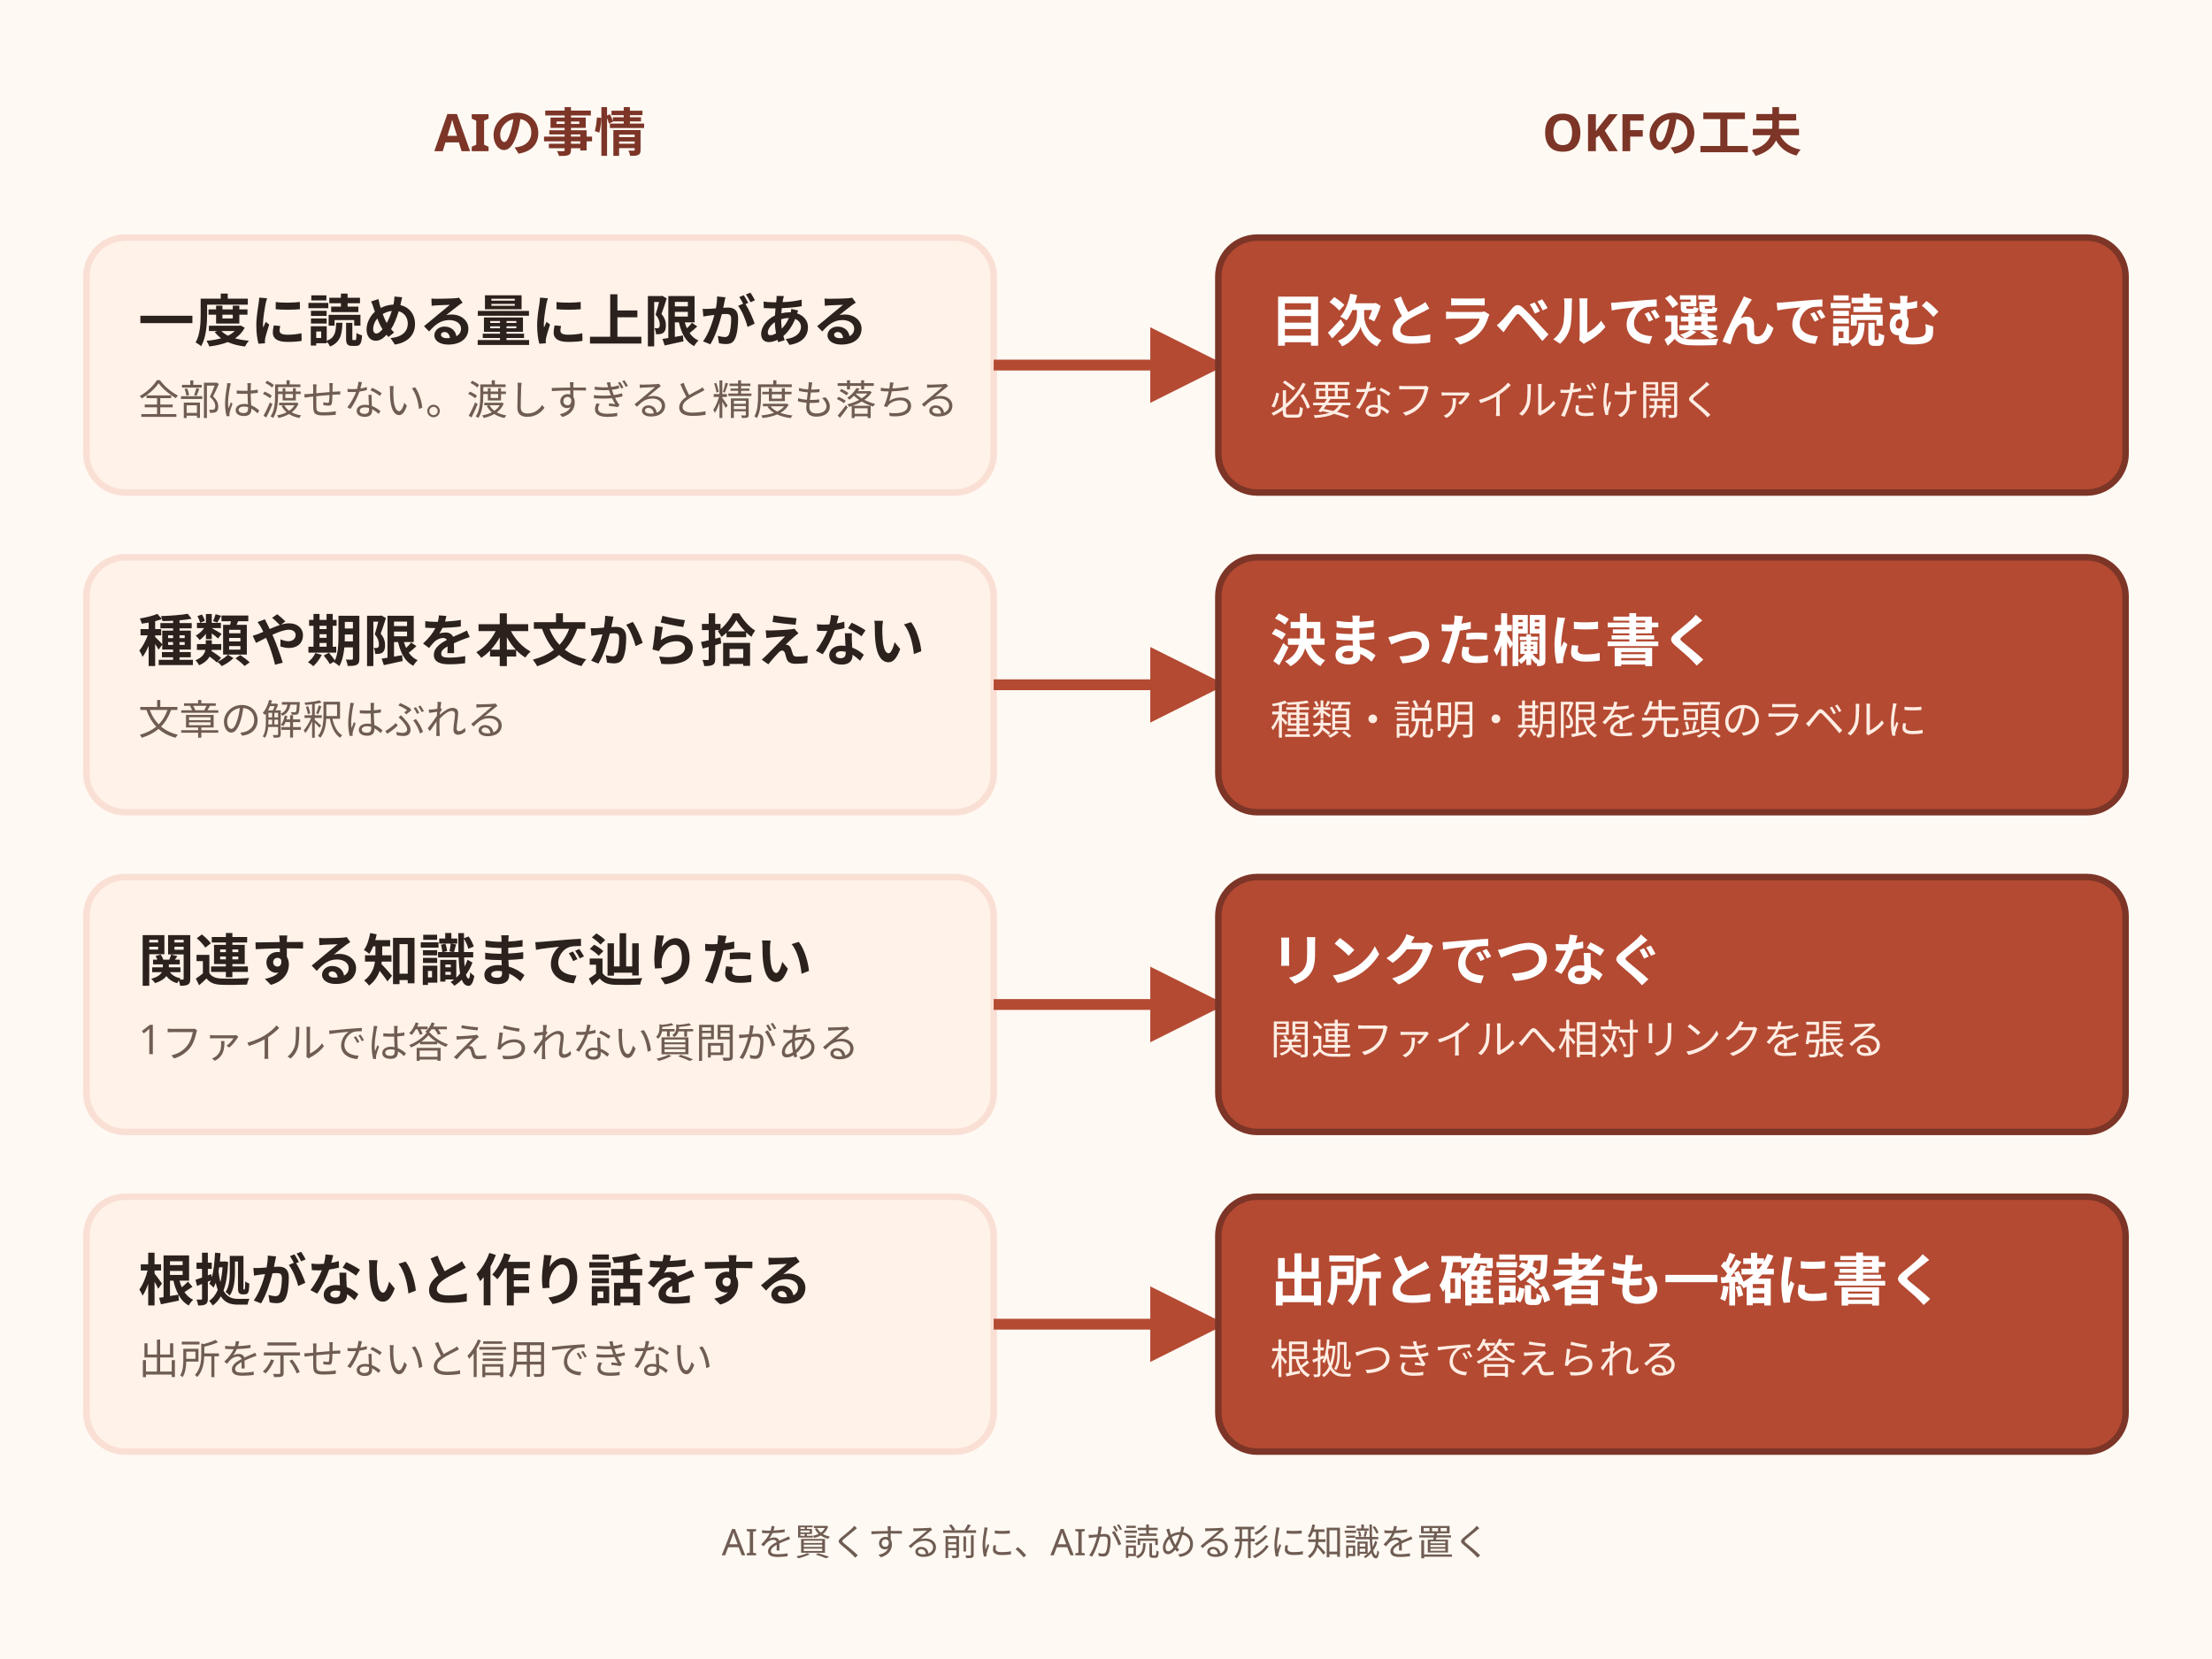
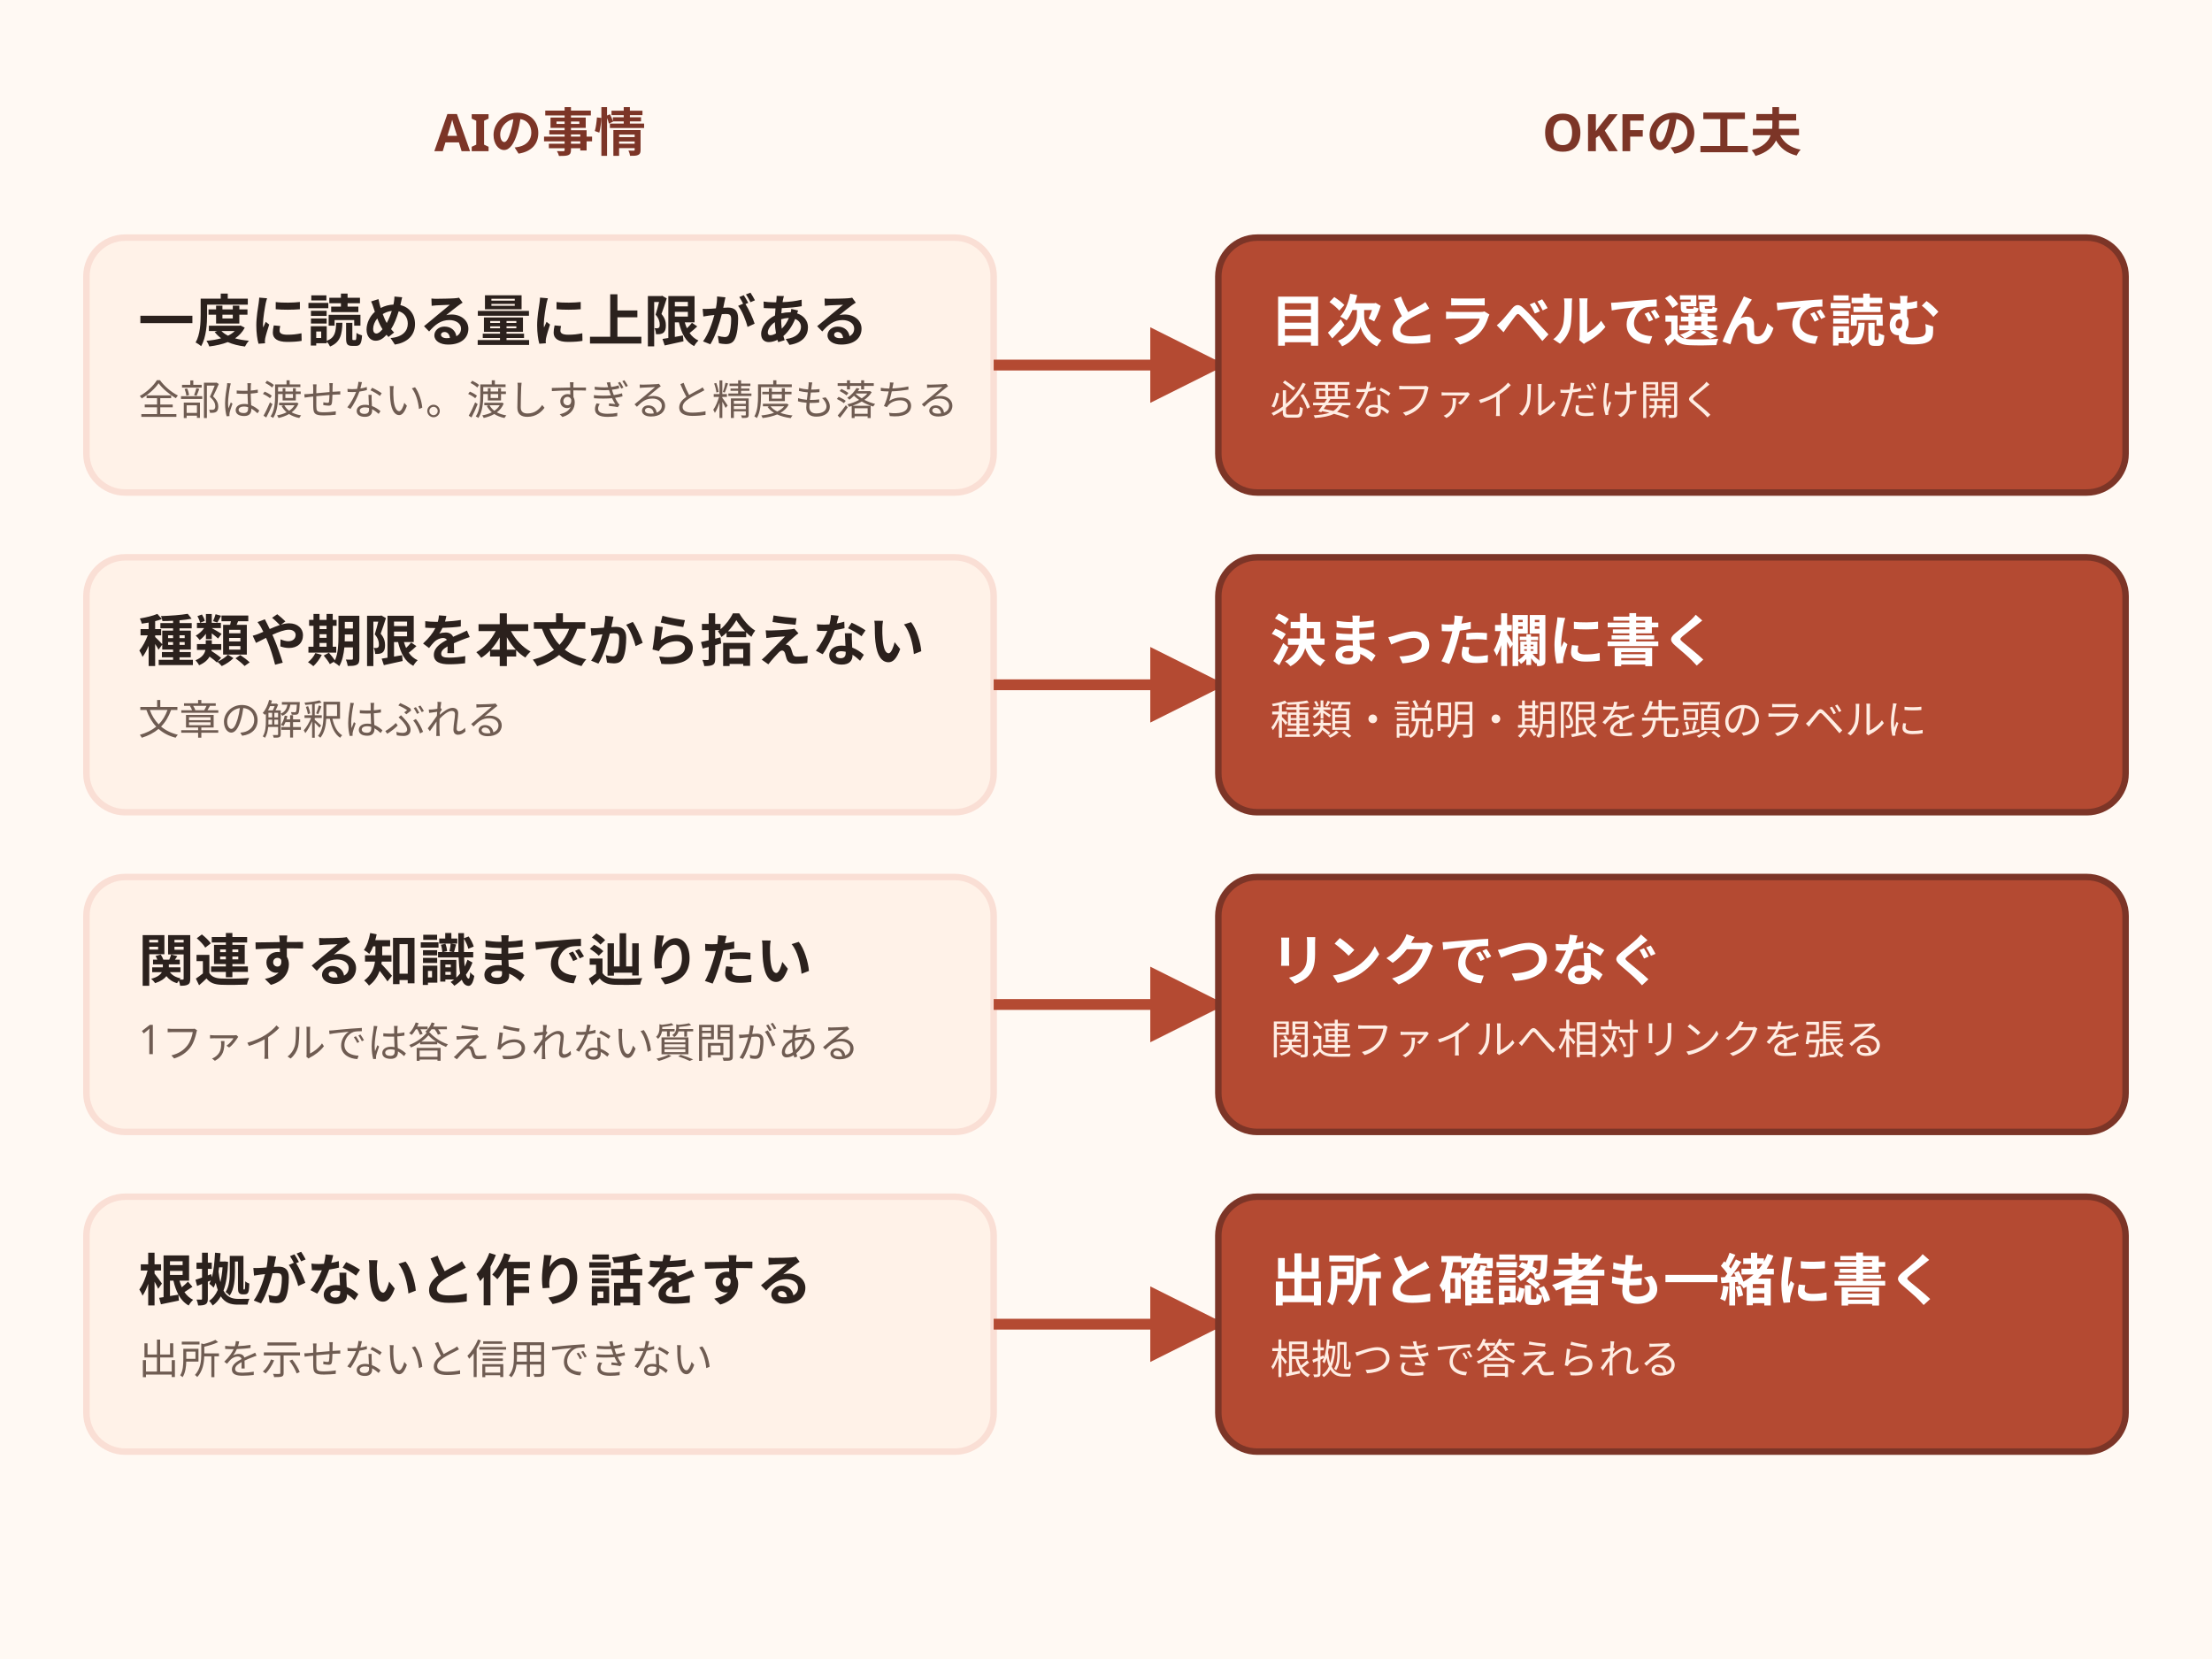
<svg xmlns="http://www.w3.org/2000/svg" width="1024" height="768" viewBox="0 0 1024 768">
  <defs>
    <marker id="rowArrow" viewBox="0 0 10 10" refX="9" refY="5" markerWidth="7" markerHeight="7" orient="auto">
      <path d="M 0 0 L 10 5 L 0 10 z" fill="#B44A32" />
    </marker>
  </defs>
  <rect width="1024" height="768" fill="#FFF9F3" />
  <text x="250" y="70" text-anchor="middle" font-family="Hiragino Sans, Hiragino Kaku Gothic ProN, sans-serif" font-size="24" font-weight="800" fill="#7C3527">AIの事情</text>
  <text x="774" y="70" text-anchor="middle" font-family="Hiragino Sans, Hiragino Kaku Gothic ProN, sans-serif" font-size="24" font-weight="800" fill="#7C3527">OKFの工夫</text>
  <g id="row-1">
    <rect x="40" y="110" width="420" height="118" rx="18" fill="#FFF2E8" stroke="#FADFD5" stroke-width="3" />
    <text x="64" y="158" font-family="Hiragino Sans, Hiragino Kaku Gothic ProN, sans-serif" font-size="26" font-weight="700" fill="#2B211D">一度に読める量に上限がある</text>
    <text x="64" y="192" font-family="Hiragino Sans, Hiragino Kaku Gothic ProN, sans-serif" font-size="19" fill="#6F5C52">全部は渡せない。渡しすぎると精度も落ちる</text>
    <path d="M 460 169 H 564" fill="none" stroke="#B44A32" stroke-width="5" marker-end="url(#rowArrow)" />
    <rect x="564" y="110" width="420" height="118" rx="18" fill="#B44A32" stroke="#7C3527" stroke-width="3" />
    <text x="588" y="158" font-family="Hiragino Sans, Hiragino Kaku Gothic ProN, sans-serif" font-size="26" font-weight="700" fill="#FFFFFF">目次とラベルで選んで読む</text>
    <text x="588" y="192" font-family="Hiragino Sans, Hiragino Kaku Gothic ProN, sans-serif" font-size="19" fill="#FFEDE3">必要なファイルだけ開く</text>
  </g>
  <g id="row-2">
    <rect x="40" y="258" width="420" height="118" rx="18" fill="#FFF2E8" stroke="#FADFD5" stroke-width="3" />
    <text x="64" y="306" font-family="Hiragino Sans, Hiragino Kaku Gothic ProN, sans-serif" font-size="26" font-weight="700" fill="#2B211D">種類や期限を本文から拾えない</text>
    <text x="64" y="340" font-family="Hiragino Sans, Hiragino Kaku Gothic ProN, sans-serif" font-size="19" fill="#6F5C52">文章の解釈はぶれる</text>
    <path d="M 460 317 H 564" fill="none" stroke="#B44A32" stroke-width="5" marker-end="url(#rowArrow)" />
    <rect x="564" y="258" width="420" height="118" rx="18" fill="#B44A32" stroke="#7C3527" stroke-width="3" />
    <text x="588" y="306" font-family="Hiragino Sans, Hiragino Kaku Gothic ProN, sans-serif" font-size="26" font-weight="700" fill="#FFFFFF">決まった欄に書く</text>
    <text x="588" y="340" font-family="Hiragino Sans, Hiragino Kaku Gothic ProN, sans-serif" font-size="19" fill="#FFEDE3">種類・説明・期限を先頭のラベルに</text>
  </g>
  <g id="row-3">
    <rect x="40" y="406" width="420" height="118" rx="18" fill="#FFF2E8" stroke="#FADFD5" stroke-width="3" />
    <text x="64" y="454" font-family="Hiragino Sans, Hiragino Kaku Gothic ProN, sans-serif" font-size="26" font-weight="700" fill="#2B211D">関連する知識まで辿りたい</text>
    <text x="64" y="488" font-family="Hiragino Sans, Hiragino Kaku Gothic ProN, sans-serif" font-size="19" fill="#6F5C52">1ファイルでは答えられない質問がある</text>
    <path d="M 460 465 H 564" fill="none" stroke="#B44A32" stroke-width="5" marker-end="url(#rowArrow)" />
    <rect x="564" y="406" width="420" height="118" rx="18" fill="#B44A32" stroke="#7C3527" stroke-width="3" />
    <text x="588" y="454" font-family="Hiragino Sans, Hiragino Kaku Gothic ProN, sans-serif" font-size="26" font-weight="700" fill="#FFFFFF">リンクでつなぐ</text>
    <text x="588" y="488" font-family="Hiragino Sans, Hiragino Kaku Gothic ProN, sans-serif" font-size="19" fill="#FFEDE3">関連ファイルへ相対リンクを張る</text>
  </g>
  <g id="row-4">
    <rect x="40" y="554" width="420" height="118" rx="18" fill="#FFF2E8" stroke="#FADFD5" stroke-width="3" />
    <text x="64" y="602" font-family="Hiragino Sans, Hiragino Kaku Gothic ProN, sans-serif" font-size="26" font-weight="700" fill="#2B211D">根拠がないと作り話をする</text>
    <text x="64" y="636" font-family="Hiragino Sans, Hiragino Kaku Gothic ProN, sans-serif" font-size="19" fill="#6F5C52">出所を示せないと信用できない</text>
    <path d="M 460 613 H 564" fill="none" stroke="#B44A32" stroke-width="5" marker-end="url(#rowArrow)" />
    <rect x="564" y="554" width="420" height="118" rx="18" fill="#B44A32" stroke="#7C3527" stroke-width="3" />
    <text x="588" y="602" font-family="Hiragino Sans, Hiragino Kaku Gothic ProN, sans-serif" font-size="26" font-weight="700" fill="#FFFFFF">出所と確認者も一緒に書く</text>
    <text x="588" y="636" font-family="Hiragino Sans, Hiragino Kaku Gothic ProN, sans-serif" font-size="19" fill="#FFEDE3">根拠つきで答えられる</text>
  </g>
-   <text x="512" y="720" text-anchor="middle" font-family="Hiragino Sans, Hiragino Kaku Gothic ProN, sans-serif" font-size="17" fill="#6F5C52">AIを賢くする前に、AIが読める形に知識を置く</text>
</svg>
